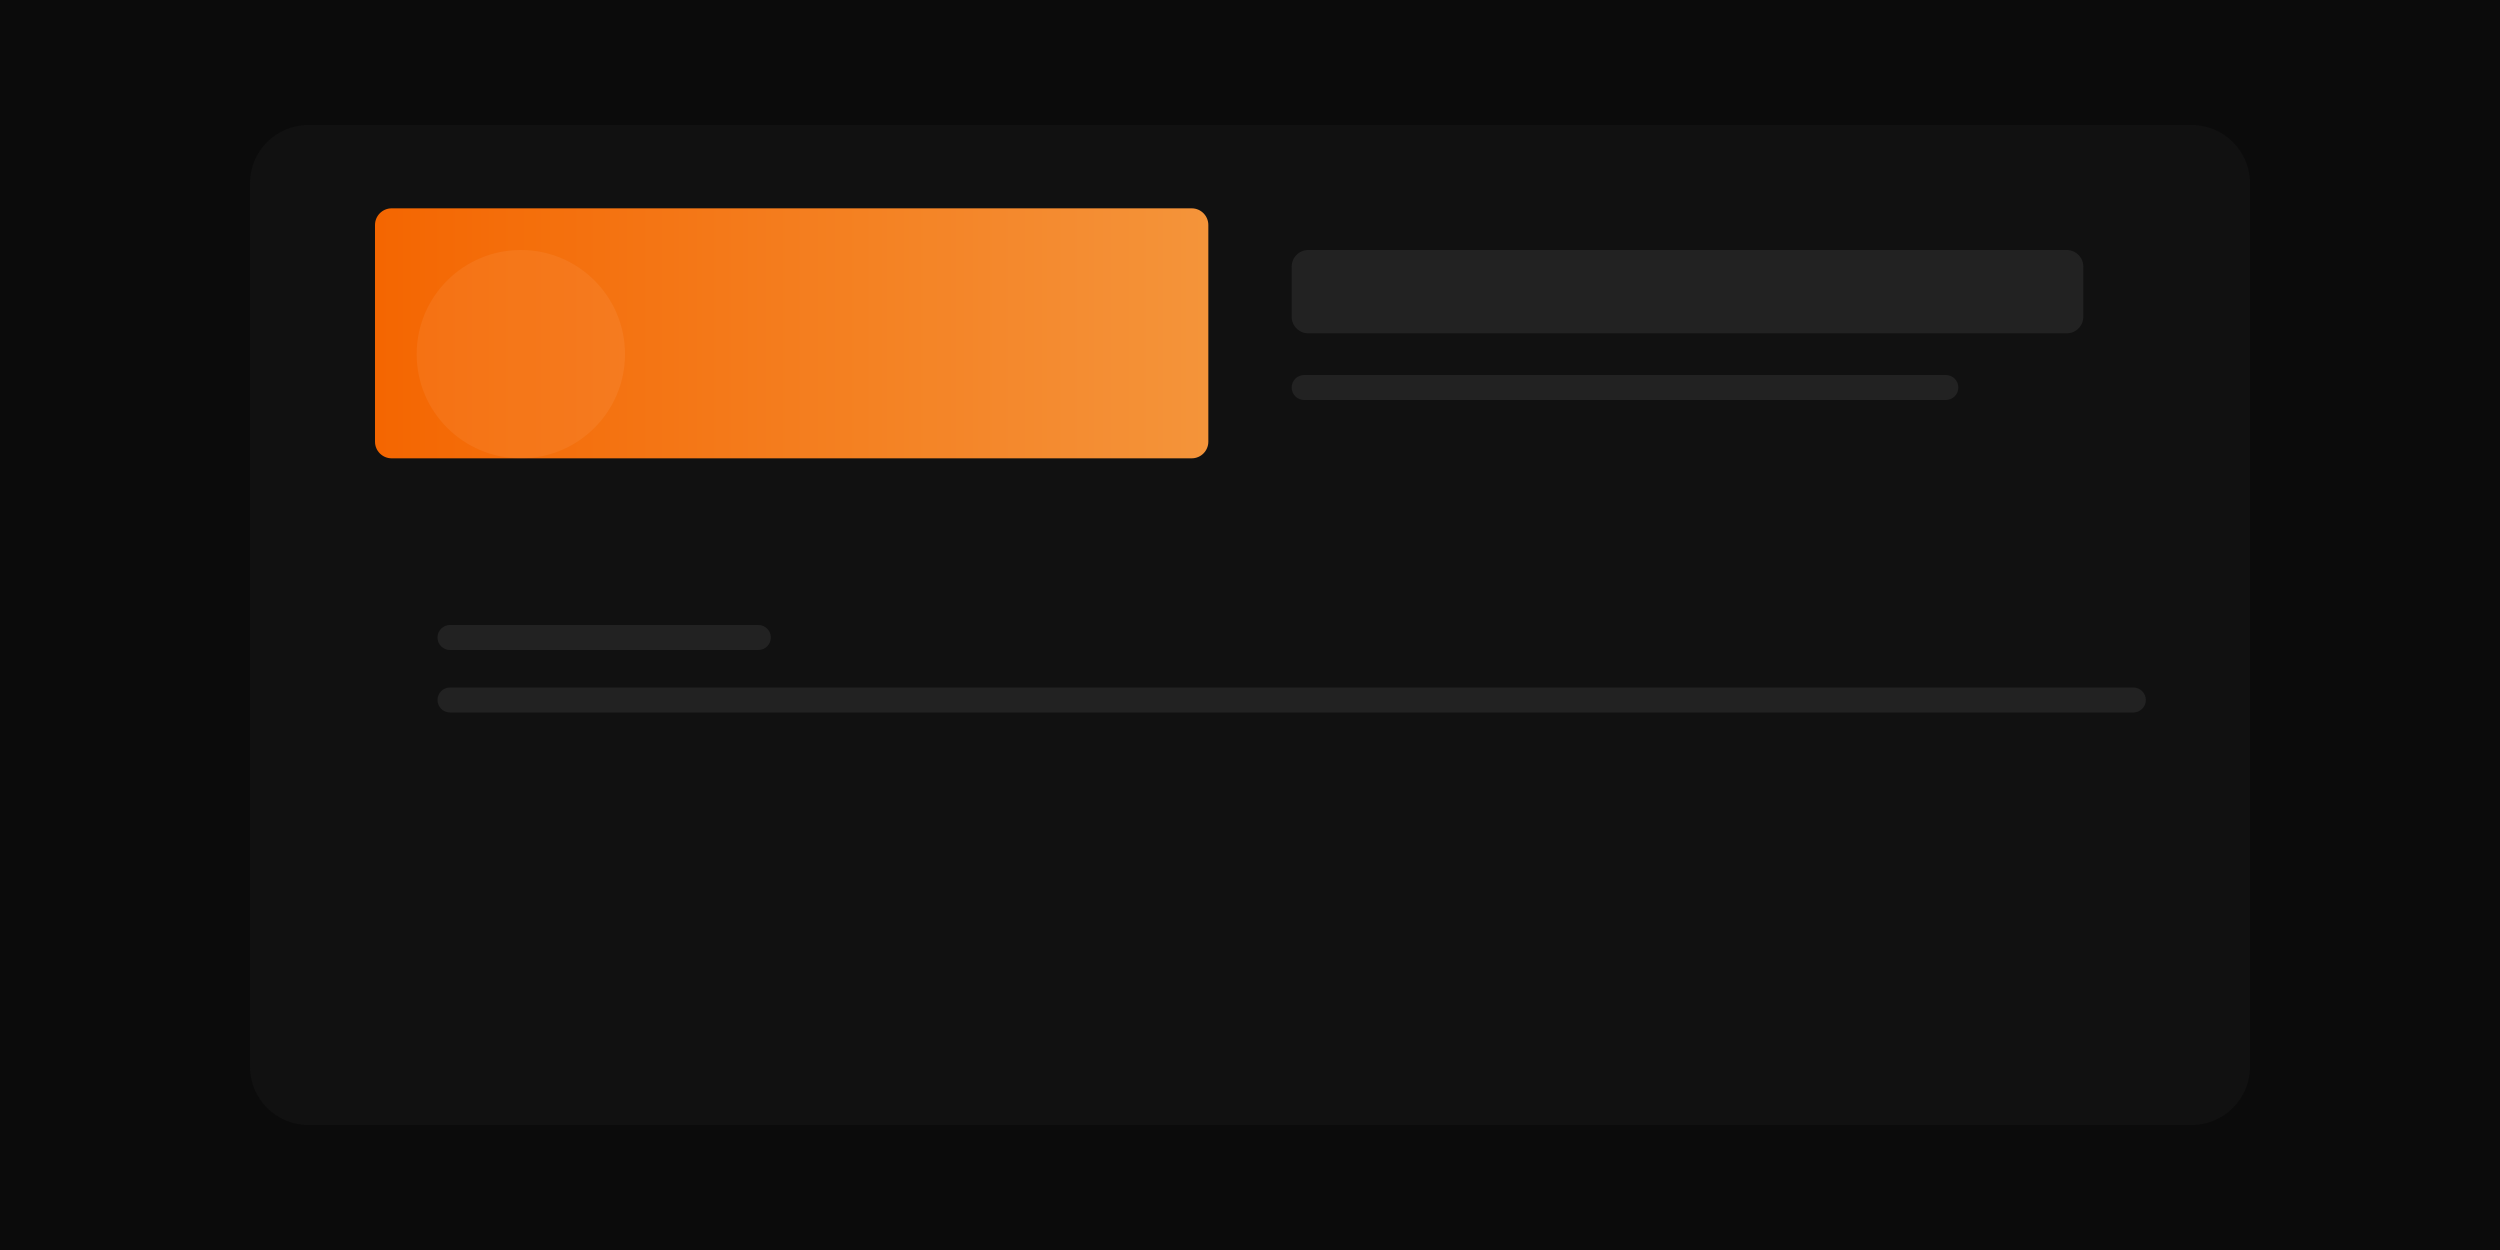
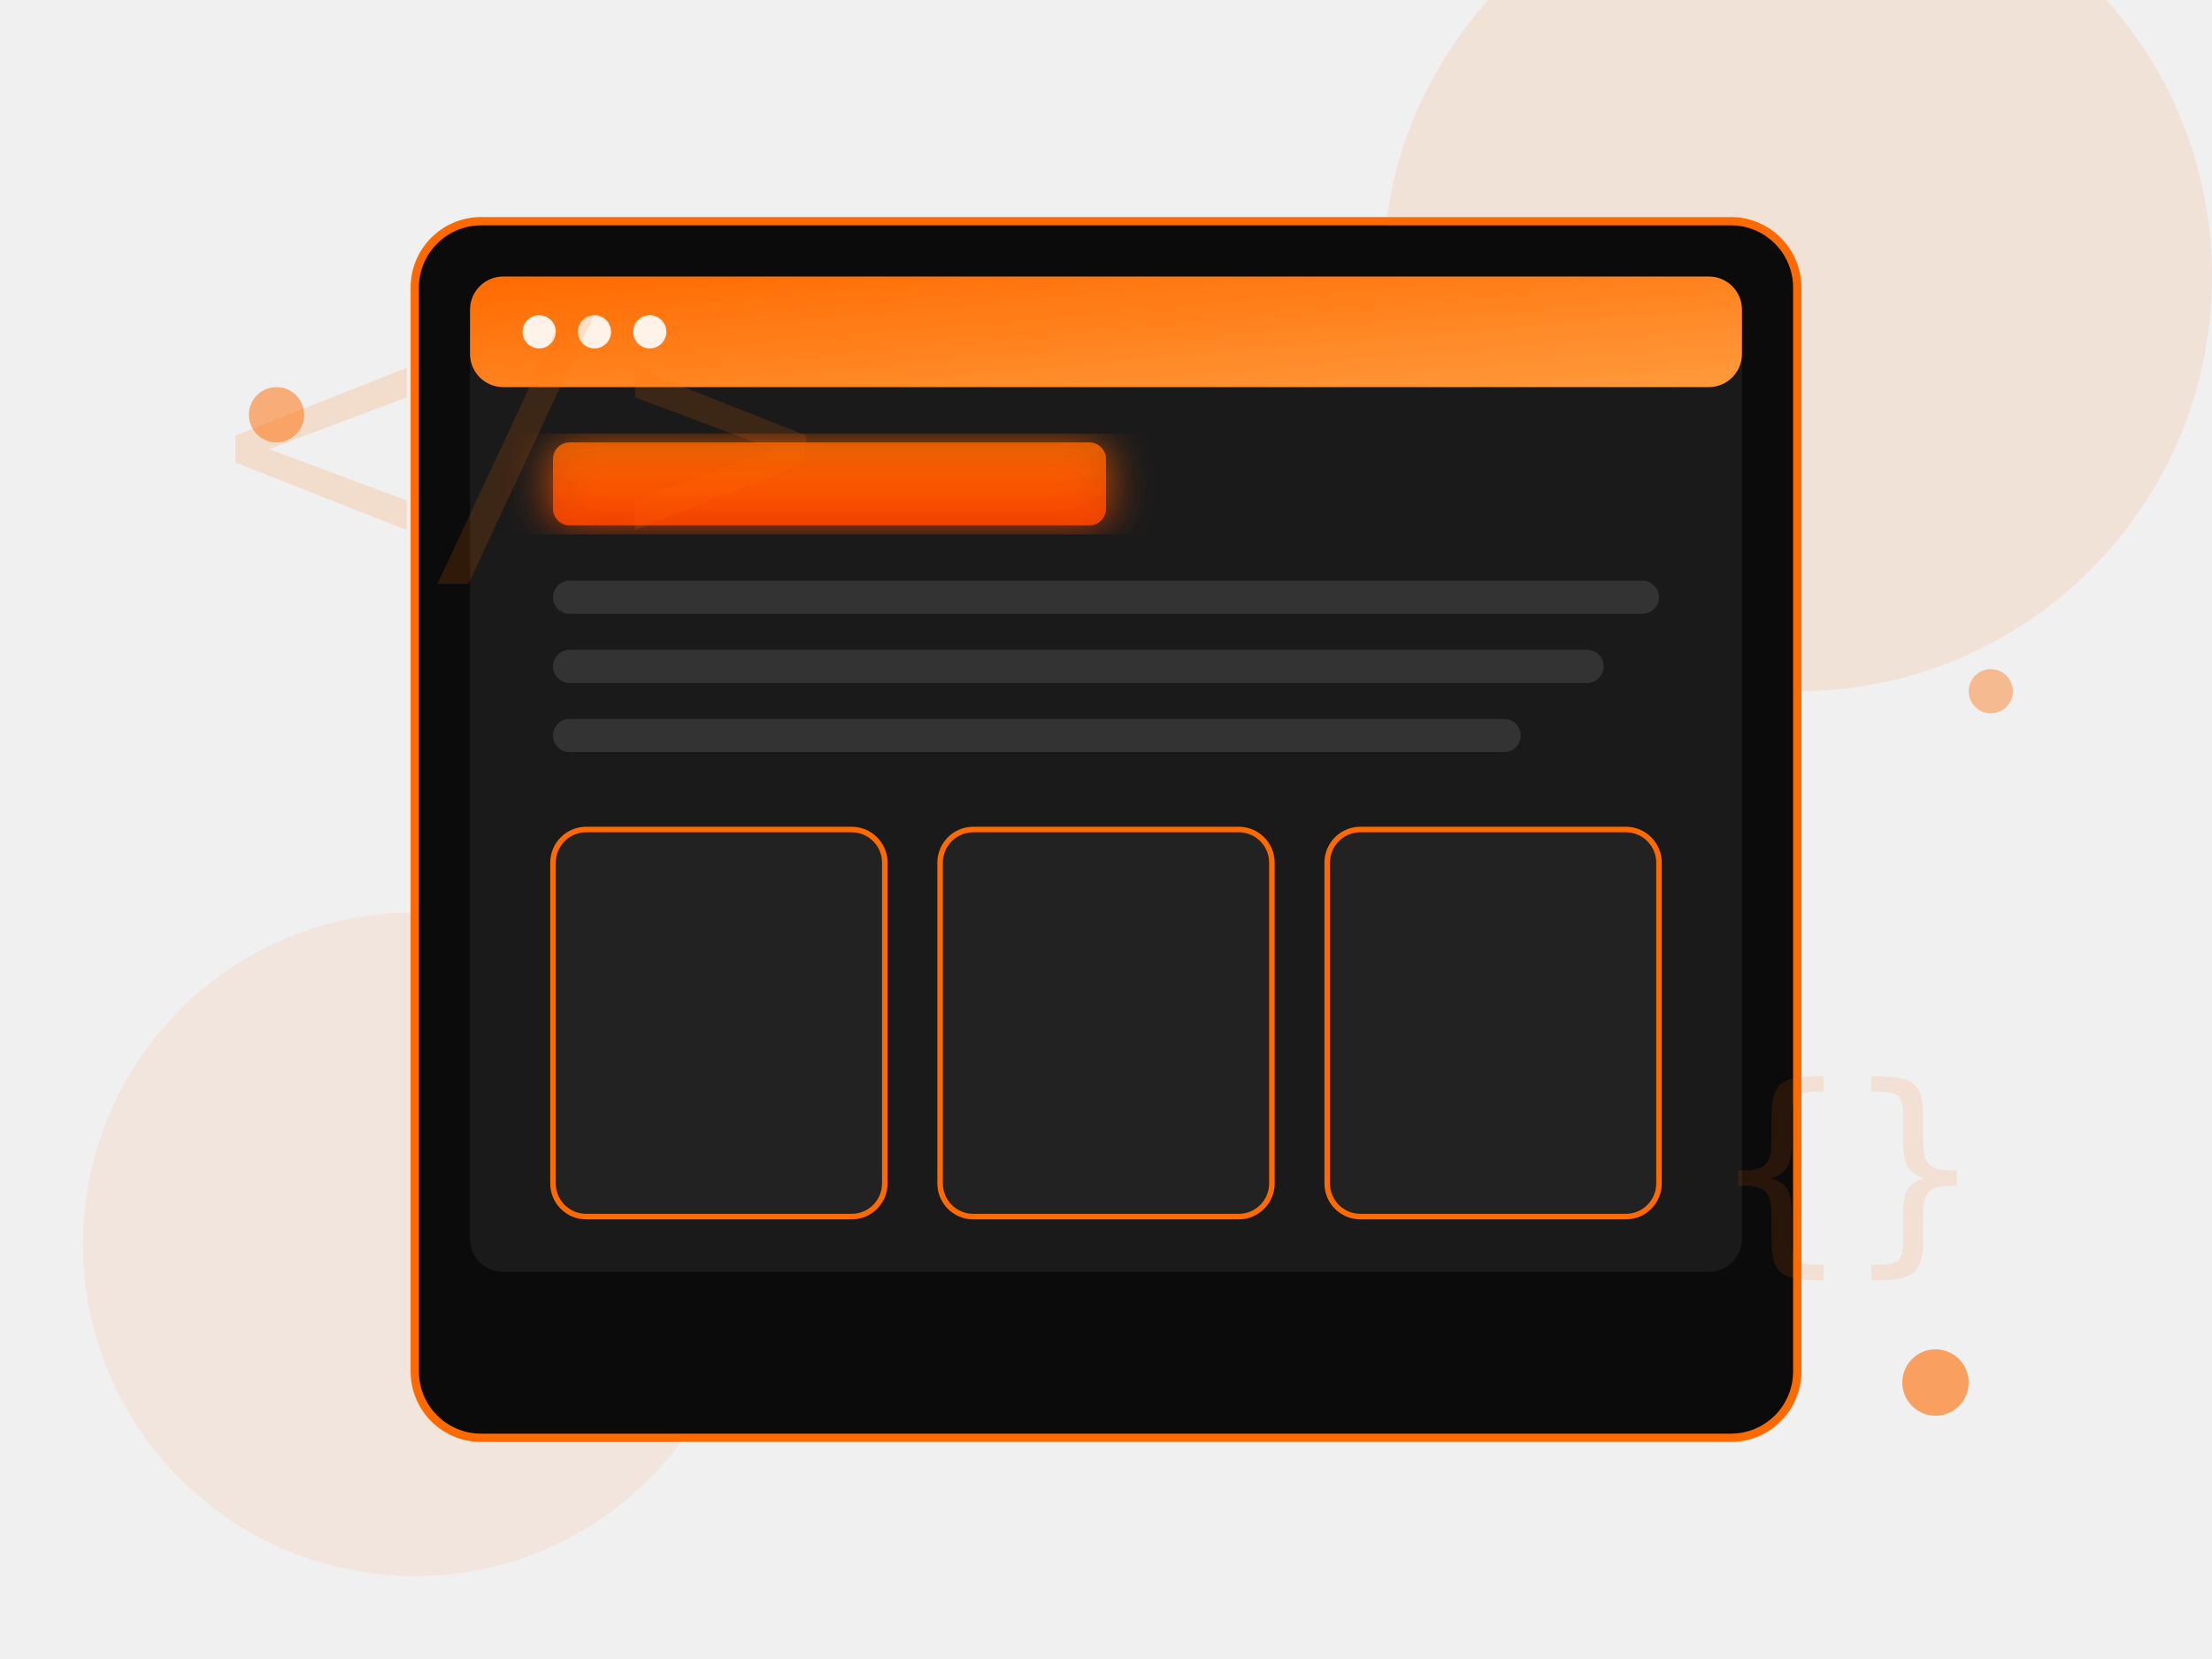
- <svg xmlns="http://www.w3.org/2000/svg" viewBox="0 0 1200 600">
+ <svg xmlns="http://www.w3.org/2000/svg" viewBox="0 0 800 600">
  <defs>
-     <linearGradient id="g1" x1="0" x2="1">
-       <stop offset="0%" stop-color="#ff6a00" />
-       <stop offset="100%" stop-color="#ff9a3c" />
+     <linearGradient id="grad1" x1="0%" y1="0%" x2="100%" y2="100%">
+       <stop offset="0%" style="stop-color:#ff6a00;stop-opacity:1" />
+       <stop offset="100%" style="stop-color:#ff9a3c;stop-opacity:1" />
    </linearGradient>
+     <linearGradient id="grad2" x1="0%" y1="0%" x2="0%" y2="100%">
+       <stop offset="0%" style="stop-color:#ff6a00;stop-opacity:0.8" />
+       <stop offset="100%" style="stop-color:#ff4400;stop-opacity:0.9" />
+     </linearGradient>
+     <filter id="glow">
+       <feGaussianBlur stdDeviation="8" result="coloredBlur" />
+       <feMerge>
+         <feMergeNode in="coloredBlur" />
+         <feMergeNode in="SourceGraphic" />
+       </feMerge>
+     </filter>
  </defs>
-   <rect width="100%" height="100%" fill="#0b0b0b" />
-   <g transform="translate(120,60)">
-     <rect x="0" y="0" width="960" height="480" rx="28" fill="#111" />
-     <g transform="translate(60,40)">
-       <rect width="400" height="120" rx="8" fill="url(#g1)" opacity="0.95" />
-       <rect y="150" width="860" height="220" rx="12" fill="#111" />
-       <circle cx="70" cy="70" r="50" fill="#fff" opacity="0.06" />
-       <rect x="440" y="20" width="380" height="40" rx="8" fill="#222" />
-       <rect x="440" y="80" width="320" height="12" rx="6" fill="#222" />
-       <rect x="30" y="200" width="160" height="12" rx="6" fill="#222" />
-       <rect x="30" y="230" width="820" height="12" rx="6" fill="#222" />
-     </g>
-   </g>
+   <circle cx="650" cy="100" r="150" fill="#ff6a00" opacity="0.1" />
+   <circle cx="150" cy="450" r="120" fill="#ff6a00" opacity="0.08" />
+   <rect x="150" y="80" width="500" height="440" rx="24" fill="#0b0b0b" stroke="#ff6a00" stroke-width="3" />
+   <rect x="170" y="100" width="460" height="360" rx="12" fill="#1a1a1a" />
+   <rect x="170" y="100" width="460" height="40" rx="12" fill="url(#grad1)" />
+   <circle cx="195" cy="120" r="6" fill="#fff" opacity="0.9" />
+   <circle cx="215" cy="120" r="6" fill="#fff" opacity="0.9" />
+   <circle cx="235" cy="120" r="6" fill="#fff" opacity="0.9" />
+   <rect x="200" y="160" width="200" height="30" rx="6" fill="url(#grad2)" filter="url(#glow)" />
+   <rect x="200" y="210" width="400" height="12" rx="6" fill="#333" />
+   <rect x="200" y="235" width="380" height="12" rx="6" fill="#333" />
+   <rect x="200" y="260" width="350" height="12" rx="6" fill="#333" />
+   <rect x="200" y="300" width="120" height="140" rx="12" fill="#222" stroke="#ff6a00" stroke-width="2" />
+   <rect x="340" y="300" width="120" height="140" rx="12" fill="#222" stroke="#ff6a00" stroke-width="2" />
+   <rect x="480" y="300" width="120" height="140" rx="12" fill="#222" stroke="#ff6a00" stroke-width="2" />
+   <text x="80" y="200" font-family="monospace" font-size="120" fill="#ff6a00" opacity="0.15">&lt;/&gt;</text>
+   <text x="620" y="450" font-family="monospace" font-size="80" fill="#ff6a00" opacity="0.12">{}</text>
+   <circle cx="700" cy="500" r="12" fill="#ff6a00" opacity="0.6" />
+   <circle cx="100" cy="150" r="10" fill="#ff6a00" opacity="0.5" />
+   <circle cx="720" cy="250" r="8" fill="#ff6a00" opacity="0.4" />
</svg>
